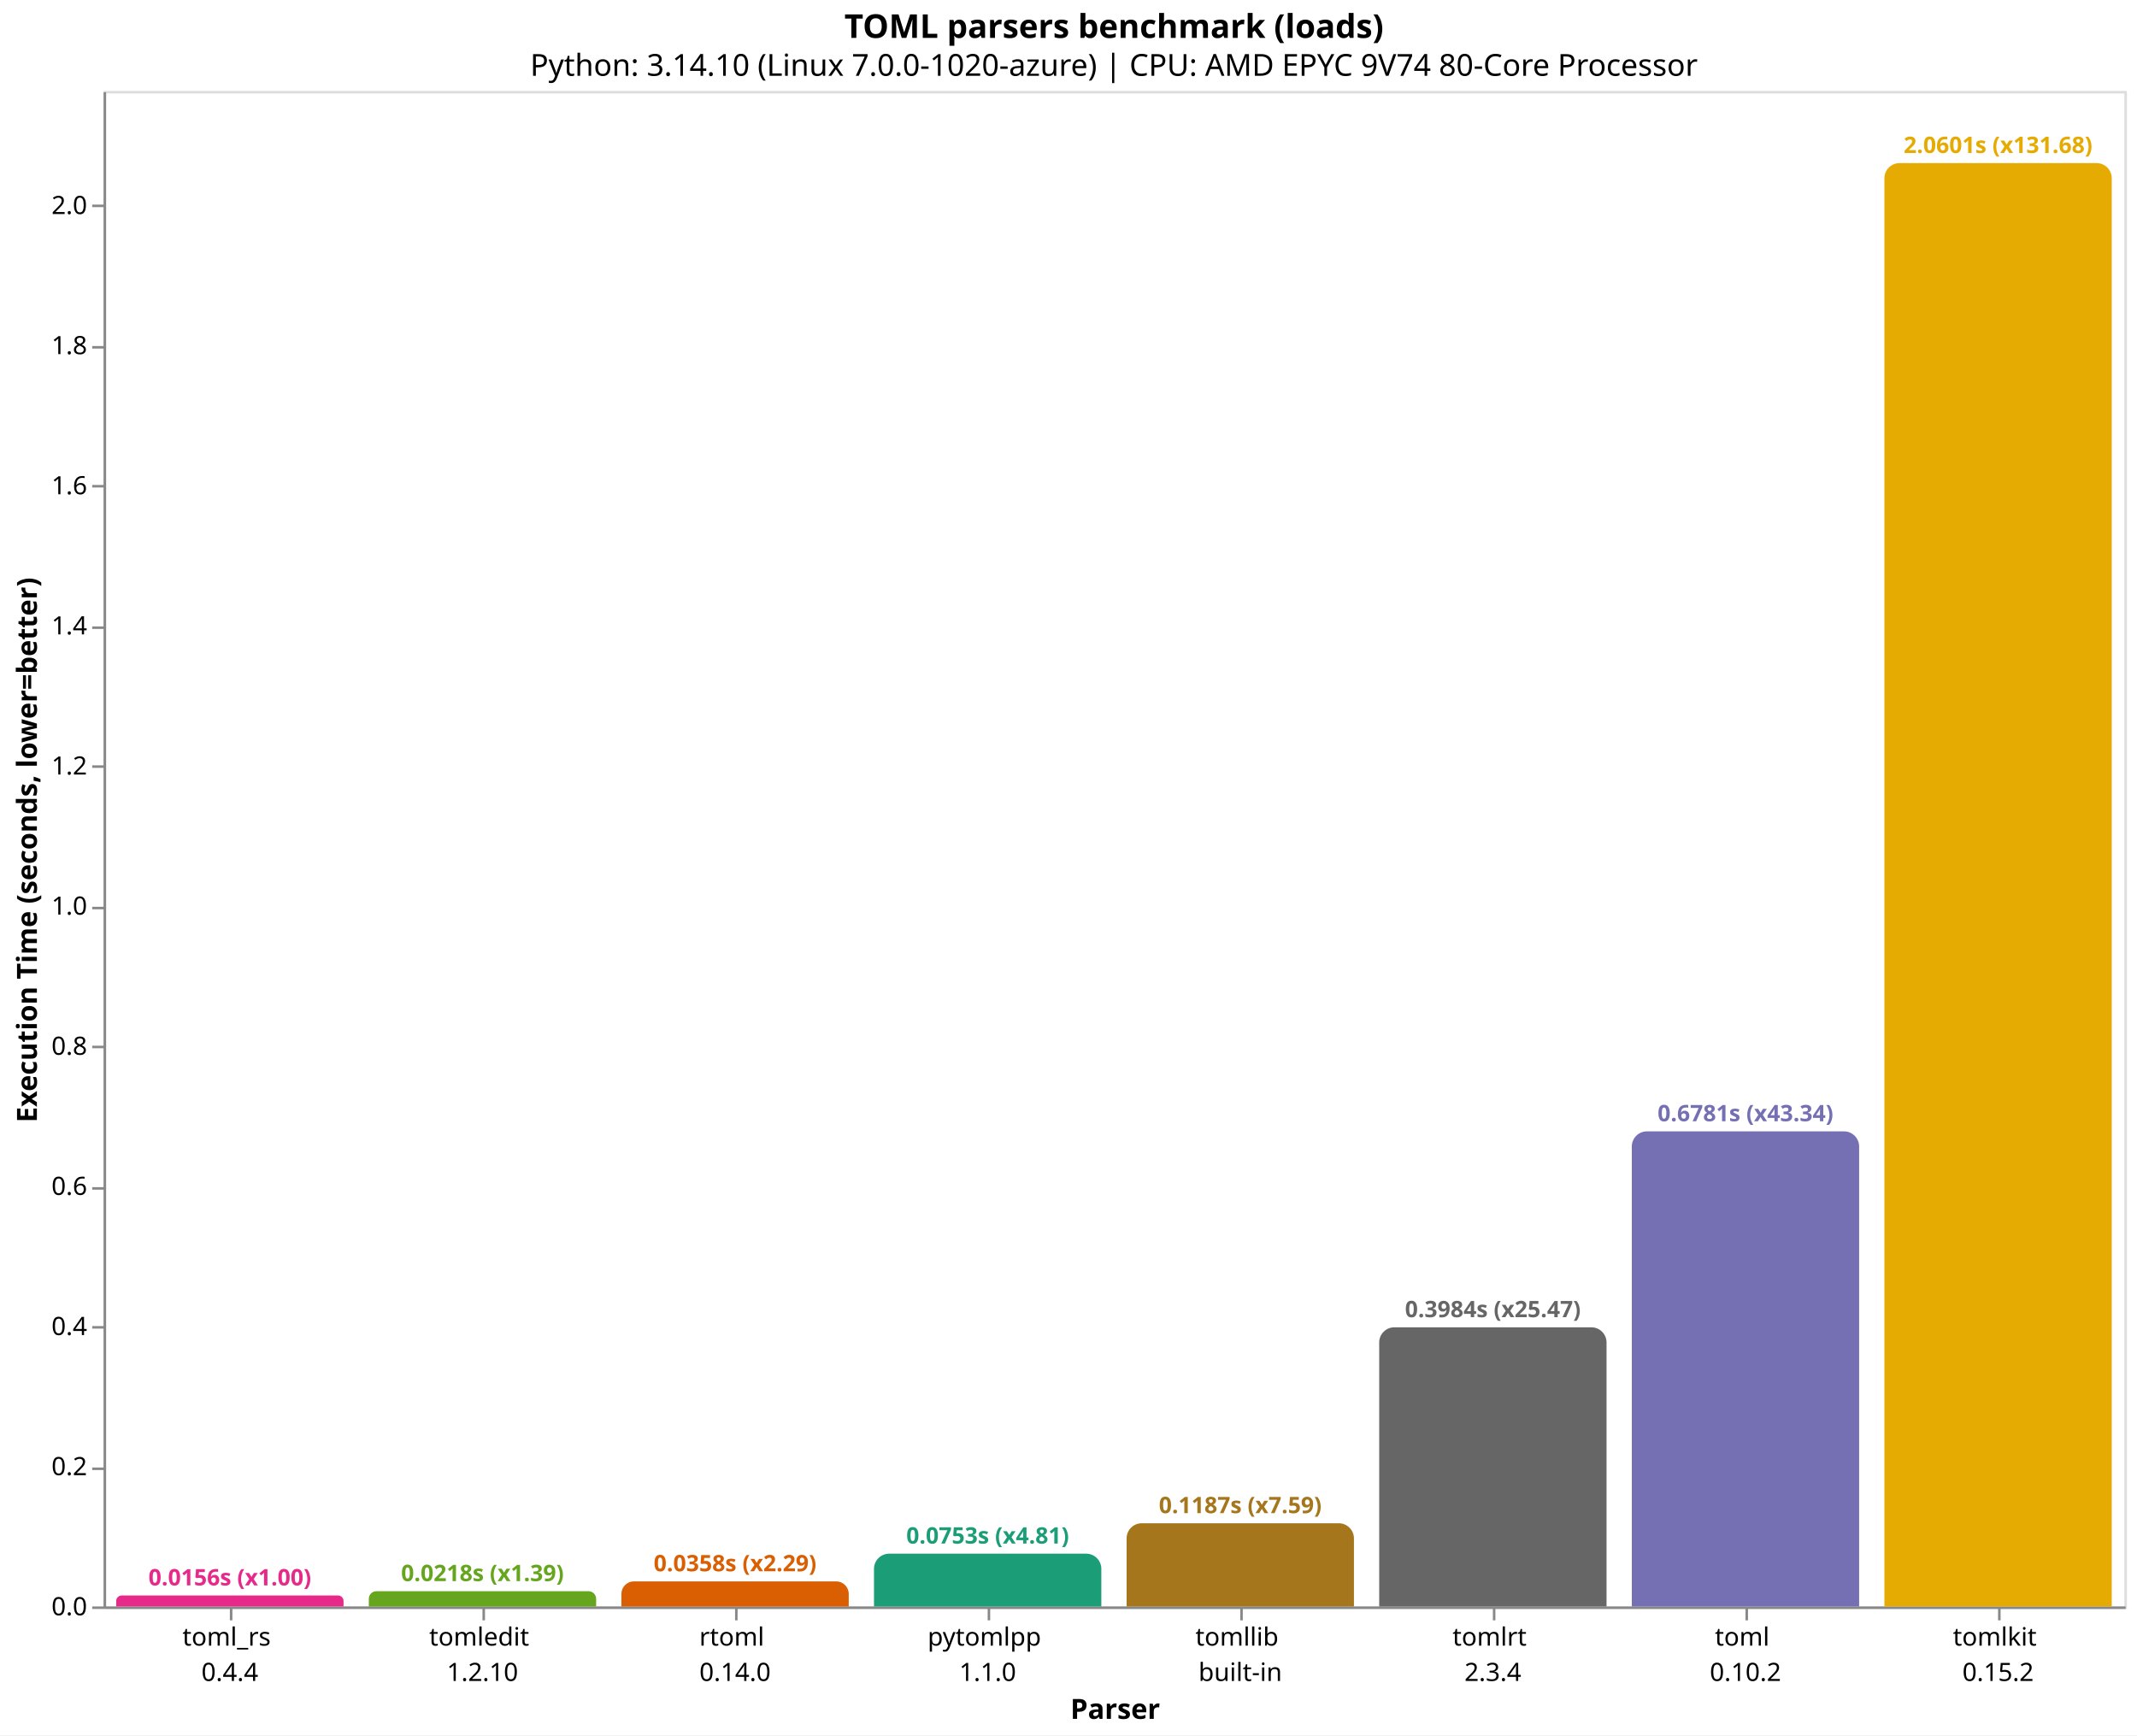
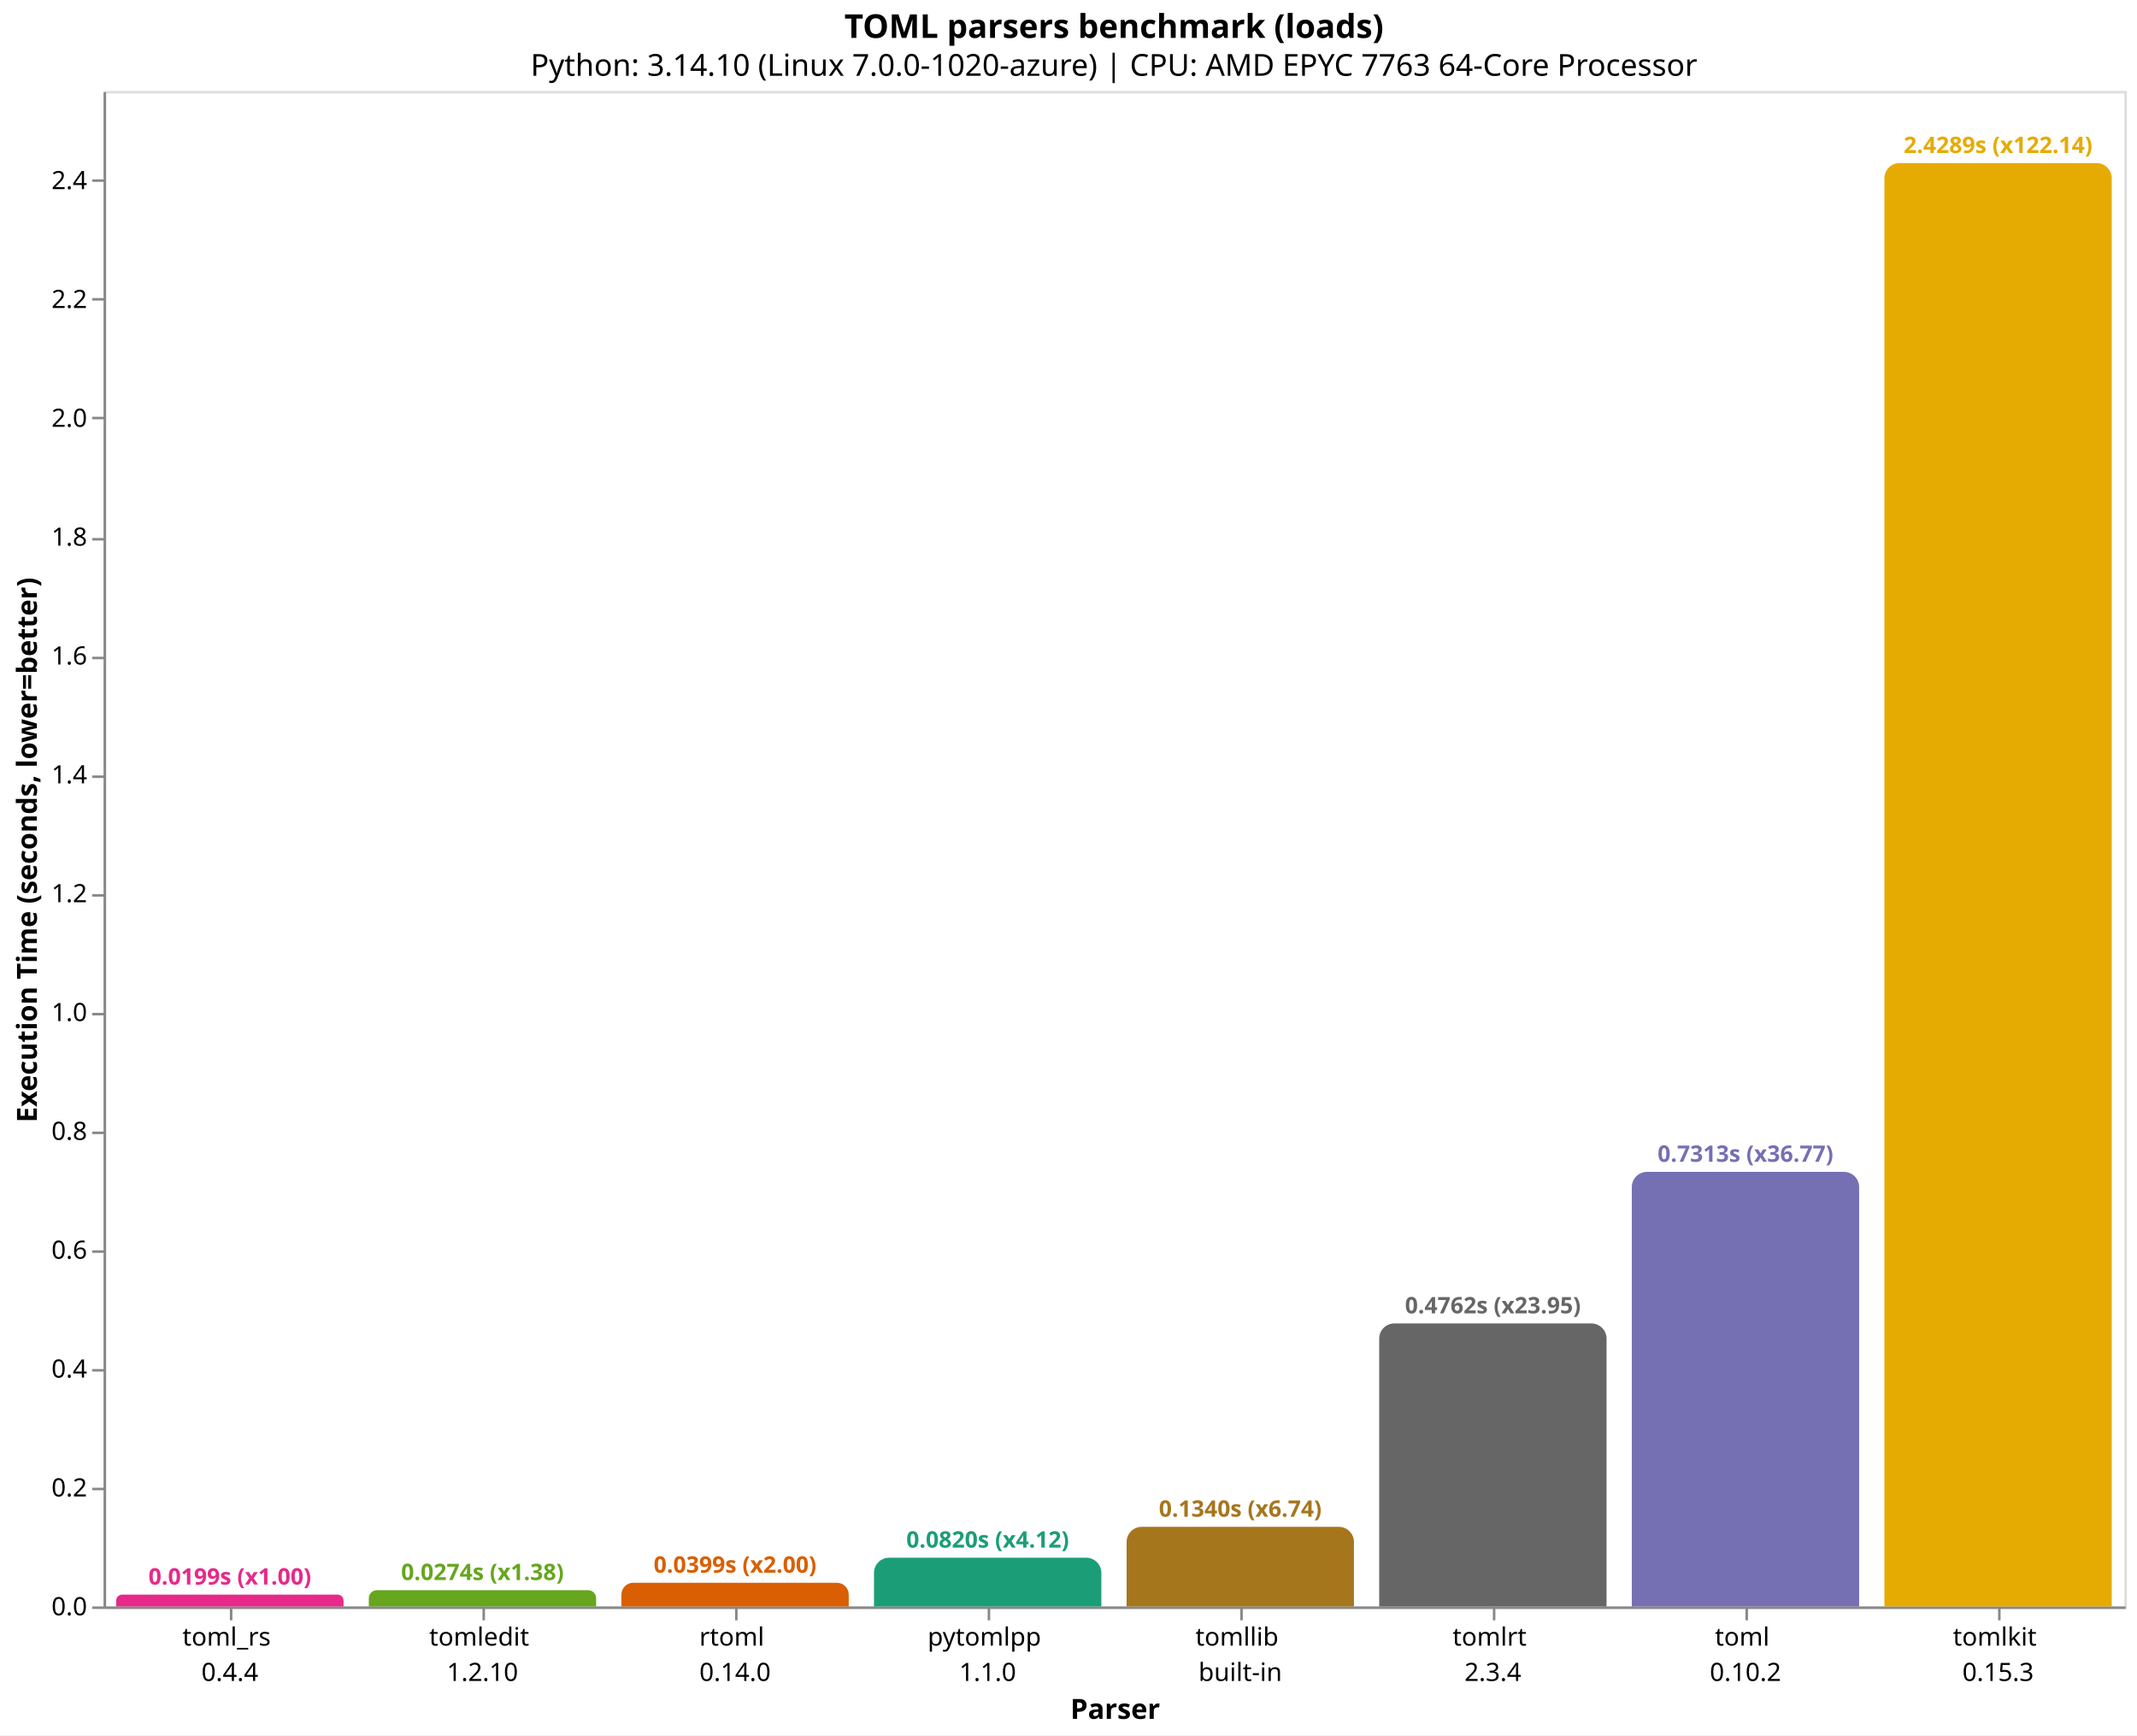
<svg xmlns="http://www.w3.org/2000/svg" version="1.1" class="marks" width="846" height="687" viewBox="0 0 846 687">
  <rect width="846" height="687" fill="white" />
  <g fill="none" stroke-miterlimit="10" transform="translate(41,36)">
    <g class="mark-group role-frame root" role="graphics-object" aria-roledescription="group mark container">
      <g transform="translate(0,0)">
        <path class="background" aria-hidden="true" d="M0.5,0.5h800v600h-800Z" stroke="#ddd" />
        <g>
-           <g class="mark-group role-axis" role="graphics-symbol" aria-roledescription="axis" aria-label="X-axis titled 'Parser' for a discrete scale with 8 values: toml_rs&#10;0.4.4, tomledit&#10;1.2.10, rtoml&#10;0.14.0, pytomlpp&#10;1.1.0, tomllib&#10;built-in, ending with tomlkit&#10;0.15.2">
+           <g class="mark-group role-axis" role="graphics-symbol" aria-roledescription="axis" aria-label="X-axis titled 'Parser' for a discrete scale with 8 values: toml_rs&#10;0.4.4, tomledit&#10;1.2.10, rtoml&#10;0.14.0, pytomlpp&#10;1.1.0, tomllib&#10;built-in, ending with tomlkit&#10;0.15.3">
            <g transform="translate(0.5,600.5)">
              <path class="background" aria-hidden="true" d="M0,0h0v0h0Z" pointer-events="none" />
              <g>
                <g class="mark-rule role-axis-tick" pointer-events="none">
                  <line transform="translate(50,0)" x2="0" y2="5" stroke="#888" stroke-width="1" opacity="1" />
                  <line transform="translate(150,0)" x2="0" y2="5" stroke="#888" stroke-width="1" opacity="1" />
                  <line transform="translate(250,0)" x2="0" y2="5" stroke="#888" stroke-width="1" opacity="1" />
                  <line transform="translate(350,0)" x2="0" y2="5" stroke="#888" stroke-width="1" opacity="1" />
                  <line transform="translate(450,0)" x2="0" y2="5" stroke="#888" stroke-width="1" opacity="1" />
                  <line transform="translate(550,0)" x2="0" y2="5" stroke="#888" stroke-width="1" opacity="1" />
                  <line transform="translate(650,0)" x2="0" y2="5" stroke="#888" stroke-width="1" opacity="1" />
                  <line transform="translate(750,0)" x2="0" y2="5" stroke="#888" stroke-width="1" opacity="1" />
                </g>
                <g class="mark-text role-axis-label" pointer-events="none">
                  <text text-anchor="middle" transform="translate(49.5,15)" font-family="sans-serif" font-size="10px" fill="#000" opacity="1">
                    <tspan>toml_rs</tspan>
                    <tspan x="0" dy="14">0.4.4</tspan>
                  </text>
                  <text text-anchor="middle" transform="translate(149.5,15)" font-family="sans-serif" font-size="10px" fill="#000" opacity="1">
                    <tspan>tomledit</tspan>
                    <tspan x="0" dy="14">1.2.10</tspan>
                  </text>
                  <text text-anchor="middle" transform="translate(249.5,15)" font-family="sans-serif" font-size="10px" fill="#000" opacity="1">
                    <tspan>rtoml</tspan>
                    <tspan x="0" dy="14">0.14.0</tspan>
                  </text>
                  <text text-anchor="middle" transform="translate(349.5,15)" font-family="sans-serif" font-size="10px" fill="#000" opacity="1">
                    <tspan>pytomlpp</tspan>
                    <tspan x="0" dy="14">1.1.0</tspan>
                  </text>
                  <text text-anchor="middle" transform="translate(449.5,15)" font-family="sans-serif" font-size="10px" fill="#000" opacity="1">
                    <tspan>tomllib</tspan>
                    <tspan x="0" dy="14">built-in</tspan>
                  </text>
                  <text text-anchor="middle" transform="translate(549.5,15)" font-family="sans-serif" font-size="10px" fill="#000" opacity="1">
                    <tspan>tomlrt</tspan>
                    <tspan x="0" dy="14">2.3.4</tspan>
                  </text>
                  <text text-anchor="middle" transform="translate(649.5,15)" font-family="sans-serif" font-size="10px" fill="#000" opacity="1">
                    <tspan>toml</tspan>
                    <tspan x="0" dy="14">0.10.2</tspan>
                  </text>
                  <text text-anchor="middle" transform="translate(749.5,15)" font-family="sans-serif" font-size="10px" fill="#000" opacity="1">
                    <tspan>tomlkit</tspan>
-                     <tspan x="0" dy="14">0.15.2</tspan>
+                     <tspan x="0" dy="14">0.15.3</tspan>
                  </text>
                </g>
                <g class="mark-rule role-axis-domain" pointer-events="none">
                  <line transform="translate(0,0)" x2="800" y2="0" stroke="#888" stroke-width="1" opacity="1" />
                </g>
                <g class="mark-text role-axis-title" pointer-events="none">
                  <text text-anchor="middle" transform="translate(400,44)" font-family="sans-serif" font-size="11px" font-weight="bold" fill="#000" opacity="1">Parser</text>
                </g>
              </g>
              <path class="foreground" aria-hidden="true" d="" pointer-events="none" display="none" />
            </g>
          </g>
-           <g class="mark-group role-axis" role="graphics-symbol" aria-roledescription="axis" aria-label="Y-axis titled 'Execution Time (seconds, lower=better)' for a linear scale with values from 0.0 to 2.2">
+           <g class="mark-group role-axis" role="graphics-symbol" aria-roledescription="axis" aria-label="Y-axis titled 'Execution Time (seconds, lower=better)' for a linear scale with values from 0.0 to 2.6">
            <g transform="translate(0.5,0.5)">
              <path class="background" aria-hidden="true" d="M0,0h0v0h0Z" pointer-events="none" />
              <g>
                <g class="mark-rule role-axis-tick" pointer-events="none">
                  <line transform="translate(0,600)" x2="-5" y2="0" stroke="#888" stroke-width="1" opacity="1" />
-                   <line transform="translate(0,545)" x2="-5" y2="0" stroke="#888" stroke-width="1" opacity="1" />
-                   <line transform="translate(0,489)" x2="-5" y2="0" stroke="#888" stroke-width="1" opacity="1" />
-                   <line transform="translate(0,434)" x2="-5" y2="0" stroke="#888" stroke-width="1" opacity="1" />
-                   <line transform="translate(0,378)" x2="-5" y2="0" stroke="#888" stroke-width="1" opacity="1" />
-                   <line transform="translate(0,323)" x2="-5" y2="0" stroke="#888" stroke-width="1" opacity="1" />
-                   <line transform="translate(0,267)" x2="-5" y2="0" stroke="#888" stroke-width="1" opacity="1" />
-                   <line transform="translate(0,212)" x2="-5" y2="0" stroke="#888" stroke-width="1" opacity="1" />
-                   <line transform="translate(0,156)" x2="-5" y2="0" stroke="#888" stroke-width="1" opacity="1" />
-                   <line transform="translate(0,101)" x2="-5" y2="0" stroke="#888" stroke-width="1" opacity="1" />
-                   <line transform="translate(0,45)" x2="-5" y2="0" stroke="#888" stroke-width="1" opacity="1" />
+                   <line transform="translate(0,553)" x2="-5" y2="0" stroke="#888" stroke-width="1" opacity="1" />
+                   <line transform="translate(0,506)" x2="-5" y2="0" stroke="#888" stroke-width="1" opacity="1" />
+                   <line transform="translate(0,459)" x2="-5" y2="0" stroke="#888" stroke-width="1" opacity="1" />
+                   <line transform="translate(0,412)" x2="-5" y2="0" stroke="#888" stroke-width="1" opacity="1" />
+                   <line transform="translate(0,365)" x2="-5" y2="0" stroke="#888" stroke-width="1" opacity="1" />
+                   <line transform="translate(0,318)" x2="-5" y2="0" stroke="#888" stroke-width="1" opacity="1" />
+                   <line transform="translate(0,271)" x2="-5" y2="0" stroke="#888" stroke-width="1" opacity="1" />
+                   <line transform="translate(0,224)" x2="-5" y2="0" stroke="#888" stroke-width="1" opacity="1" />
+                   <line transform="translate(0,177)" x2="-5" y2="0" stroke="#888" stroke-width="1" opacity="1" />
+                   <line transform="translate(0,129)" x2="-5" y2="0" stroke="#888" stroke-width="1" opacity="1" />
+                   <line transform="translate(0,82)" x2="-5" y2="0" stroke="#888" stroke-width="1" opacity="1" />
+                   <line transform="translate(0,35)" x2="-5" y2="0" stroke="#888" stroke-width="1" opacity="1" />
                </g>
                <g class="mark-text role-axis-label" pointer-events="none">
                  <text text-anchor="end" transform="translate(-7,603)" font-family="sans-serif" font-size="10px" fill="#000" opacity="1">0.0</text>
-                   <text text-anchor="end" transform="translate(-7,547.5243)" font-family="sans-serif" font-size="10px" fill="#000" opacity="1">0.2</text>
-                   <text text-anchor="end" transform="translate(-7,492.0486)" font-family="sans-serif" font-size="10px" fill="#000" opacity="1">0.4</text>
-                   <text text-anchor="end" transform="translate(-7,436.5729)" font-family="sans-serif" font-size="10px" fill="#000" opacity="1">0.6</text>
-                   <text text-anchor="end" transform="translate(-7,381.0972)" font-family="sans-serif" font-size="10px" fill="#000" opacity="1">0.8</text>
-                   <text text-anchor="end" transform="translate(-7,325.6215)" font-family="sans-serif" font-size="10px" fill="#000" opacity="1">1.0</text>
-                   <text text-anchor="end" transform="translate(-7,270.1458)" font-family="sans-serif" font-size="10px" fill="#000" opacity="1">1.2</text>
-                   <text text-anchor="end" transform="translate(-7,214.6701)" font-family="sans-serif" font-size="10px" fill="#000" opacity="1">1.4</text>
-                   <text text-anchor="end" transform="translate(-7,159.1944)" font-family="sans-serif" font-size="10px" fill="#000" opacity="1">1.6</text>
-                   <text text-anchor="end" transform="translate(-7,103.7187)" font-family="sans-serif" font-size="10px" fill="#000" opacity="1">1.8</text>
-                   <text text-anchor="end" transform="translate(-7,48.24299)" font-family="sans-serif" font-size="10px" fill="#000" opacity="1">2.0</text>
+                   <text text-anchor="end" transform="translate(-7,555.9484)" font-family="sans-serif" font-size="10px" fill="#000" opacity="1">0.2</text>
+                   <text text-anchor="end" transform="translate(-7,508.8968)" font-family="sans-serif" font-size="10px" fill="#000" opacity="1">0.4</text>
+                   <text text-anchor="end" transform="translate(-7,461.8452)" font-family="sans-serif" font-size="10px" fill="#000" opacity="1">0.6</text>
+                   <text text-anchor="end" transform="translate(-7,414.7936)" font-family="sans-serif" font-size="10px" fill="#000" opacity="1">0.8</text>
+                   <text text-anchor="end" transform="translate(-7,367.742)" font-family="sans-serif" font-size="10px" fill="#000" opacity="1">1.0</text>
+                   <text text-anchor="end" transform="translate(-7,320.6905)" font-family="sans-serif" font-size="10px" fill="#000" opacity="1">1.2</text>
+                   <text text-anchor="end" transform="translate(-7,273.6389)" font-family="sans-serif" font-size="10px" fill="#000" opacity="1">1.4</text>
+                   <text text-anchor="end" transform="translate(-7,226.5873)" font-family="sans-serif" font-size="10px" fill="#000" opacity="1">1.6</text>
+                   <text text-anchor="end" transform="translate(-7,179.5357)" font-family="sans-serif" font-size="10px" fill="#000" opacity="1">1.8</text>
+                   <text text-anchor="end" transform="translate(-7,132.4841)" font-family="sans-serif" font-size="10px" fill="#000" opacity="1">2.0</text>
+                   <text text-anchor="end" transform="translate(-7,85.43249)" font-family="sans-serif" font-size="10px" fill="#000" opacity="1">2.2</text>
+                   <text text-anchor="end" transform="translate(-7,38.3809)" font-family="sans-serif" font-size="10px" fill="#000" opacity="1">2.4</text>
                </g>
                <g class="mark-rule role-axis-domain" pointer-events="none">
                  <line transform="translate(0,600)" x2="0" y2="-600" stroke="#888" stroke-width="1" opacity="1" />
                </g>
                <g class="mark-text role-axis-title" pointer-events="none">
                  <text text-anchor="middle" transform="translate(-24.90137,300) rotate(-90) translate(0,-2)" font-family="sans-serif" font-size="11px" font-weight="bold" fill="#000" opacity="1">Execution Time (seconds, lower=better)</text>
                </g>
              </g>
              <path class="foreground" aria-hidden="true" d="" pointer-events="none" display="none" />
            </g>
          </g>
          <g class="mark-group role-scope" role="graphics-object" aria-roledescription="group mark container">
-             <g transform="translate(5,595.6605)">
-               <path class="background" aria-hidden="true" d="M2.17,0L87.83,0C89.028,0,90,0.972,90,2.17L90,4.339C90,4.339,90,4.339,90,4.339L0,4.339C0,4.339,0,4.339,0,4.339L0,2.17C0,0.972,0.972,0,2.17,0Z" />
+             <g transform="translate(5,595.3217)">
+               <path class="background" aria-hidden="true" d="M2.339,0L87.661,0C88.952,0,90,1.048,90,2.339L90,4.678C90,4.678,90,4.678,90,4.678L0,4.678C0,4.678,0,4.678,0,4.678L0,2.339C0,1.048,1.048,0,2.339,0Z" />
              <g clip-path="url(#clip1)">
                <g class="mark-group role-scope" role="graphics-object" aria-roledescription="group mark container">
-                   <g transform="translate(0,-595.6605)">
-                     <path class="background" aria-hidden="true" d="M0,0h90v0h-90Z" />
-                     <g>
-                       <g class="mark-rect role-mark layer_0_marks" role="graphics-object" aria-roledescription="rect mark container">
-                         <path aria-label="Parser: toml_rs&#10;0.4.4; Execution Time (seconds, lower=better): 0.015644518; parser: toml_rs; Execution Time (s): 0.0156; Slowdown: 1.00" role="graphics-symbol" aria-roledescription="bar" d="M0,595.661h90v4.339h-90Z" fill="#e7298a" />
-                       </g>
-                     </g>
-                     <path class="foreground" aria-hidden="true" d="" display="none" />
-                   </g>
-                 </g>
-               </g>
-               <path class="foreground" aria-hidden="true" d="" display="none" />
-             </g>
-             <g transform="translate(105,593.9634)">
-               <path class="background" aria-hidden="true" d="M3.018,0L86.982,0C88.648,0,90,1.352,90,3.018L90,6.037C90,6.037,90,6.037,90,6.037L0,6.037C0,6.037,0,6.037,0,6.037L0,3.018C0,1.352,1.352,0,3.018,0Z" />
+                   <g transform="translate(0,-595.3217)">
+                     <path class="background" aria-hidden="true" d="M0,0h90v0h-90Z" />
+                     <g>
+                       <g class="mark-rect role-mark layer_0_marks" role="graphics-object" aria-roledescription="rect mark container">
+                         <path aria-label="Parser: toml_rs&#10;0.4.4; Execution Time (seconds, lower=better): 0.019885955; parser: toml_rs; Execution Time (s): 0.0199; Slowdown: 1.00" role="graphics-symbol" aria-roledescription="bar" d="M0,595.322h90v4.678h-90Z" fill="#e7298a" />
+                       </g>
+                     </g>
+                     <path class="foreground" aria-hidden="true" d="" display="none" />
+                   </g>
+                 </g>
+               </g>
+               <path class="foreground" aria-hidden="true" d="" display="none" />
+             </g>
+             <g transform="translate(105,593.5492)">
+               <path class="background" aria-hidden="true" d="M3.225,0L86.775,0C88.555,0,90,1.445,90,3.225L90,6.451C90,6.451,90,6.451,90,6.451L0,6.451C0,6.451,0,6.451,0,6.451L0,3.225C0,1.445,1.445,0,3.225,0Z" />
              <g clip-path="url(#clip2)">
                <g class="mark-group role-scope" role="graphics-object" aria-roledescription="group mark container">
-                   <g transform="translate(0,-593.9634)">
-                     <path class="background" aria-hidden="true" d="M0,0h90v0h-90Z" />
-                     <g>
-                       <g class="mark-rect role-mark layer_0_marks" role="graphics-object" aria-roledescription="rect mark container">
-                         <path aria-label="Parser: tomledit&#10;1.2.10; Execution Time (seconds, lower=better): 0.021763148; parser: tomledit; Execution Time (s): 0.0218; Slowdown: 1.39" role="graphics-symbol" aria-roledescription="bar" d="M0,593.963h90v6.037h-90Z" fill="#66a61e" />
-                       </g>
-                     </g>
-                     <path class="foreground" aria-hidden="true" d="" display="none" />
-                   </g>
-                 </g>
-               </g>
-               <path class="foreground" aria-hidden="true" d="" display="none" />
-             </g>
-             <g transform="translate(205,590.0753)">
-               <path class="background" aria-hidden="true" d="M4.962,0L85.038,0C87.776,0,90,2.224,90,4.962L90,9.925C90,9.925,90,9.925,90,9.925L0,9.925C0,9.925,0,9.925,0,9.925L0,4.962C0,2.224,2.224,0,4.962,0Z" />
+                   <g transform="translate(0,-593.5492)">
+                     <path class="background" aria-hidden="true" d="M0,0h90v0h-90Z" />
+                     <g>
+                       <g class="mark-rect role-mark layer_0_marks" role="graphics-object" aria-roledescription="rect mark container">
+                         <path aria-label="Parser: tomledit&#10;1.2.10; Execution Time (seconds, lower=better): 0.027420211; parser: tomledit; Execution Time (s): 0.0274; Slowdown: 1.38" role="graphics-symbol" aria-roledescription="bar" d="M0,593.549h90v6.451h-90Z" fill="#66a61e" />
+                       </g>
+                     </g>
+                     <path class="foreground" aria-hidden="true" d="" display="none" />
+                   </g>
+                 </g>
+               </g>
+               <path class="foreground" aria-hidden="true" d="" display="none" />
+             </g>
+             <g transform="translate(205,590.6248)">
+               <path class="background" aria-hidden="true" d="M4.688,0L85.312,0C87.9,0,90,2.1,90,4.688L90,9.375C90,9.375,90,9.375,90,9.375L0,9.375C0,9.375,0,9.375,0,9.375L0,4.688C0,2.1,2.1,0,4.688,0Z" />
              <g clip-path="url(#clip3)">
                <g class="mark-group role-scope" role="graphics-object" aria-roledescription="group mark container">
-                   <g transform="translate(0,-590.0753)">
-                     <path class="background" aria-hidden="true" d="M0,0h90v0h-90Z" />
-                     <g>
-                       <g class="mark-rect role-mark layer_0_marks" role="graphics-object" aria-roledescription="rect mark container">
-                         <path aria-label="Parser: rtoml&#10;0.14.0; Execution Time (seconds, lower=better): 0.035780213; parser: rtoml; Execution Time (s): 0.0358; Slowdown: 2.29" role="graphics-symbol" aria-roledescription="bar" d="M0,590.075h90v9.925h-90Z" fill="#d95f02" />
-                       </g>
-                     </g>
-                     <path class="foreground" aria-hidden="true" d="" display="none" />
-                   </g>
-                 </g>
-               </g>
-               <path class="foreground" aria-hidden="true" d="" display="none" />
-             </g>
-             <g transform="translate(305,579.108)">
-               <path class="background" aria-hidden="true" d="M6,0L84,0C87.311,0,90,2.689,90,6L90,20.892C90,20.892,90,20.892,90,20.892L0,20.892C0,20.892,0,20.892,0,20.892L0,6C0,2.689,2.689,0,6,0Z" />
+                   <g transform="translate(0,-590.6248)">
+                     <path class="background" aria-hidden="true" d="M0,0h90v0h-90Z" />
+                     <g>
+                       <g class="mark-rect role-mark layer_0_marks" role="graphics-object" aria-roledescription="rect mark container">
+                         <path aria-label="Parser: rtoml&#10;0.14.0; Execution Time (seconds, lower=better): 0.039850587; parser: rtoml; Execution Time (s): 0.0399; Slowdown: 2.00" role="graphics-symbol" aria-roledescription="bar" d="M0,590.625h90v9.375h-90Z" fill="#d95f02" />
+                       </g>
+                     </g>
+                     <path class="foreground" aria-hidden="true" d="" display="none" />
+                   </g>
+                 </g>
+               </g>
+               <path class="foreground" aria-hidden="true" d="" display="none" />
+             </g>
+             <g transform="translate(305,580.7048)">
+               <path class="background" aria-hidden="true" d="M6,0L84,0C87.311,0,90,2.689,90,6L90,19.295C90,19.295,90,19.295,90,19.295L0,19.295C0,19.295,0,19.295,0,19.295L0,6C0,2.689,2.689,0,6,0Z" />
              <g clip-path="url(#clip4)">
                <g class="mark-group role-scope" role="graphics-object" aria-roledescription="group mark container">
-                   <g transform="translate(0,-579.108)">
-                     <path class="background" aria-hidden="true" d="M0,0h90v0h-90Z" />
-                     <g>
-                       <g class="mark-rect role-mark layer_0_marks" role="graphics-object" aria-roledescription="rect mark container">
-                         <path aria-label="Parser: pytomlpp&#10;1.1.0; Execution Time (seconds, lower=better): 0.075319288; parser: pytomlpp; Execution Time (s): 0.0753; Slowdown: 4.81" role="graphics-symbol" aria-roledescription="bar" d="M0,579.108h90v20.892h-90Z" fill="#1b9e77" />
-                       </g>
-                     </g>
-                     <path class="foreground" aria-hidden="true" d="" display="none" />
-                   </g>
-                 </g>
-               </g>
-               <path class="foreground" aria-hidden="true" d="" display="none" />
-             </g>
-             <g transform="translate(405,567.0632)">
-               <path class="background" aria-hidden="true" d="M6,0L84,0C87.311,0,90,2.689,90,6L90,32.937C90,32.937,90,32.937,90,32.937L0,32.937C0,32.937,0,32.937,0,32.937L0,6C0,2.689,2.689,0,6,0Z" />
+                   <g transform="translate(0,-580.7048)">
+                     <path class="background" aria-hidden="true" d="M0,0h90v0h-90Z" />
+                     <g>
+                       <g class="mark-rect role-mark layer_0_marks" role="graphics-object" aria-roledescription="rect mark container">
+                         <path aria-label="Parser: pytomlpp&#10;1.1.0; Execution Time (seconds, lower=better): 0.08201735; parser: pytomlpp; Execution Time (s): 0.0820; Slowdown: 4.12" role="graphics-symbol" aria-roledescription="bar" d="M0,580.705h90v19.295h-90Z" fill="#1b9e77" />
+                       </g>
+                     </g>
+                     <path class="foreground" aria-hidden="true" d="" display="none" />
+                   </g>
+                 </g>
+               </g>
+               <path class="foreground" aria-hidden="true" d="" display="none" />
+             </g>
+             <g transform="translate(405,568.4752)">
+               <path class="background" aria-hidden="true" d="M6,0L84,0C87.311,0,90,2.689,90,6L90,31.525C90,31.525,90,31.525,90,31.525L0,31.525C0,31.525,0,31.525,0,31.525L0,6C0,2.689,2.689,0,6,0Z" />
              <g clip-path="url(#clip5)">
                <g class="mark-group role-scope" role="graphics-object" aria-roledescription="group mark container">
-                   <g transform="translate(0,-567.0632)">
-                     <path class="background" aria-hidden="true" d="M0,0h90v0h-90Z" />
-                     <g>
-                       <g class="mark-rect role-mark layer_0_marks" role="graphics-object" aria-roledescription="rect mark container">
-                         <path aria-label="Parser: tomllib&#10;built-in; Execution Time (seconds, lower=better): 0.118743221; parser: tomllib; Execution Time (s): 0.1187; Slowdown: 7.59" role="graphics-symbol" aria-roledescription="bar" d="M0,567.063h90v32.937h-90Z" fill="#a6761d" />
-                       </g>
-                     </g>
-                     <path class="foreground" aria-hidden="true" d="" display="none" />
-                   </g>
-                 </g>
-               </g>
-               <path class="foreground" aria-hidden="true" d="" display="none" />
-             </g>
-             <g transform="translate(505,489.485)">
-               <path class="background" aria-hidden="true" d="M6,0L84,0C87.311,0,90,2.689,90,6L90,110.515C90,110.515,90,110.515,90,110.515L0,110.515C0,110.515,0,110.515,0,110.515L0,6C0,2.689,2.689,0,6,0Z" />
+                   <g transform="translate(0,-568.4752)">
+                     <path class="background" aria-hidden="true" d="M0,0h90v0h-90Z" />
+                     <g>
+                       <g class="mark-rect role-mark layer_0_marks" role="graphics-object" aria-roledescription="rect mark container">
+                         <path aria-label="Parser: tomllib&#10;built-in; Execution Time (seconds, lower=better): 0.13400103; parser: tomllib; Execution Time (s): 0.1340; Slowdown: 6.74" role="graphics-symbol" aria-roledescription="bar" d="M0,568.475h90v31.525h-90Z" fill="#a6761d" />
+                       </g>
+                     </g>
+                     <path class="foreground" aria-hidden="true" d="" display="none" />
+                   </g>
+                 </g>
+               </g>
+               <path class="foreground" aria-hidden="true" d="" display="none" />
+             </g>
+             <g transform="translate(505,487.9599)">
+               <path class="background" aria-hidden="true" d="M6,0L84,0C87.311,0,90,2.689,90,6L90,112.04C90,112.04,90,112.04,90,112.04L0,112.04C0,112.04,0,112.04,0,112.04L0,6C0,2.689,2.689,0,6,0Z" />
              <g clip-path="url(#clip6)">
                <g class="mark-group role-scope" role="graphics-object" aria-roledescription="group mark container">
-                   <g transform="translate(0,-489.485)">
-                     <path class="background" aria-hidden="true" d="M0,0h90v0h-90Z" />
-                     <g>
-                       <g class="mark-rect role-mark layer_0_marks" role="graphics-object" aria-roledescription="rect mark container">
-                         <path aria-label="Parser: tomlrt&#10;2.3.4; Execution Time (seconds, lower=better): 0.398426535; parser: tomlrt; Execution Time (s): 0.3984; Slowdown: 25.47" role="graphics-symbol" aria-roledescription="bar" d="M0,489.485h90v110.515h-90Z" fill="#666666" />
-                       </g>
-                     </g>
-                     <path class="foreground" aria-hidden="true" d="" display="none" />
-                   </g>
-                 </g>
-               </g>
-               <path class="foreground" aria-hidden="true" d="" display="none" />
-             </g>
-             <g transform="translate(605,411.9084)">
-               <path class="background" aria-hidden="true" d="M6,0L84,0C87.311,0,90,2.689,90,6L90,188.092C90,188.092,90,188.092,90,188.092L0,188.092C0,188.092,0,188.092,0,188.092L0,6C0,2.689,2.689,0,6,0Z" />
+                   <g transform="translate(0,-487.9599)">
+                     <path class="background" aria-hidden="true" d="M0,0h90v0h-90Z" />
+                     <g>
+                       <g class="mark-rect role-mark layer_0_marks" role="graphics-object" aria-roledescription="rect mark container">
+                         <path aria-label="Parser: tomlrt&#10;2.3.4; Execution Time (seconds, lower=better): 0.476243773; parser: tomlrt; Execution Time (s): 0.4762; Slowdown: 23.95" role="graphics-symbol" aria-roledescription="bar" d="M0,487.96h90v112.04h-90Z" fill="#666666" />
+                       </g>
+                     </g>
+                     <path class="foreground" aria-hidden="true" d="" display="none" />
+                   </g>
+                 </g>
+               </g>
+               <path class="foreground" aria-hidden="true" d="" display="none" />
+             </g>
+             <g transform="translate(605,427.9567)">
+               <path class="background" aria-hidden="true" d="M6,0L84,0C87.311,0,90,2.689,90,6L90,172.043C90,172.043,90,172.043,90,172.043L0,172.043C0,172.043,0,172.043,0,172.043L0,6C0,2.689,2.689,0,6,0Z" />
              <g clip-path="url(#clip7)">
                <g class="mark-group role-scope" role="graphics-object" aria-roledescription="group mark container">
-                   <g transform="translate(0,-411.9084)">
-                     <path class="background" aria-hidden="true" d="M0,0h90v0h-90Z" />
-                     <g>
-                       <g class="mark-rect role-mark layer_0_marks" role="graphics-object" aria-roledescription="rect mark container">
-                         <path aria-label="Parser: toml&#10;0.10.2; Execution Time (seconds, lower=better): 0.678104606; parser: toml; Execution Time (s): 0.6781; Slowdown: 43.34" role="graphics-symbol" aria-roledescription="bar" d="M0,411.908h90v188.092h-90Z" fill="#7570b3" />
+                   <g transform="translate(0,-427.9567)">
+                     <path class="background" aria-hidden="true" d="M0,0h90v0h-90Z" />
+                     <g>
+                       <g class="mark-rect role-mark layer_0_marks" role="graphics-object" aria-roledescription="rect mark container">
+                         <path aria-label="Parser: toml&#10;0.10.2; Execution Time (seconds, lower=better): 0.731296377; parser: toml; Execution Time (s): 0.7313; Slowdown: 36.77" role="graphics-symbol" aria-roledescription="bar" d="M0,427.957h90v172.043h-90Z" fill="#7570b3" />
                      </g>
                    </g>
                    <path class="foreground" aria-hidden="true" d="" display="none" />
                  </g>
                </g>
              </g>
              <path class="foreground" aria-hidden="true" d="" display="none" />
            </g>
            <g transform="translate(705,28.57143)">
              <path class="background" aria-hidden="true" d="M6,0L84,0C87.311,0,90,2.689,90,6L90,571.429C90,571.429,90,571.429,90,571.429L0,571.429C0,571.429,0,571.429,0,571.429L0,6C0,2.689,2.689,0,6,0Z" />
              <g clip-path="url(#clip8)">
                <g class="mark-group role-scope" role="graphics-object" aria-roledescription="group mark container">
                  <g transform="translate(0,-28.57143)">
                    <path class="background" aria-hidden="true" d="M0,0h90v0h-90Z" />
                    <g>
                      <g class="mark-rect role-mark layer_0_marks" role="graphics-object" aria-roledescription="rect mark container">
-                         <path aria-label="Parser: tomlkit&#10;0.15.2; Execution Time (seconds, lower=better): 2.060104004; parser: tomlkit; Execution Time (s): 2.0601; Slowdown: 131.68" role="graphics-symbol" aria-roledescription="bar" d="M0,28.571h90v571.429h-90Z" fill="#e6ab02" />
+                         <path aria-label="Parser: tomlkit&#10;0.15.3; Execution Time (seconds, lower=better): 2.428944702; parser: tomlkit; Execution Time (s): 2.4289; Slowdown: 122.14" role="graphics-symbol" aria-roledescription="bar" d="M0,28.571h90v571.429h-90Z" fill="#e6ab02" />
                      </g>
                    </g>
                    <path class="foreground" aria-hidden="true" d="" display="none" />
                  </g>
                </g>
              </g>
              <path class="foreground" aria-hidden="true" d="" display="none" />
            </g>
          </g>
          <g class="mark-text role-mark layer_1_marks" role="graphics-object" aria-roledescription="text mark container">
-             <text aria-label="Parser: toml_rs&#10;0.4.4; Execution Time (seconds, lower=better): 0.015644518; parser: toml_rs; label: 0.0156s (x1.00); Execution Time (s): 0.0156; Slowdown: 1.00" role="graphics-symbol" aria-roledescription="text mark" text-anchor="middle" transform="translate(50,591.6605)" font-family="sans-serif" font-size="9px" font-weight="bold" fill="#e7298a">0.0156s (x1.00)</text>
-             <text aria-label="Parser: tomledit&#10;1.2.10; Execution Time (seconds, lower=better): 0.021763148; parser: tomledit; label: 0.0218s (x1.39); Execution Time (s): 0.0218; Slowdown: 1.39" role="graphics-symbol" aria-roledescription="text mark" text-anchor="middle" transform="translate(150,589.9634)" font-family="sans-serif" font-size="9px" font-weight="bold" fill="#66a61e">0.0218s (x1.39)</text>
-             <text aria-label="Parser: rtoml&#10;0.14.0; Execution Time (seconds, lower=better): 0.035780213; parser: rtoml; label: 0.0358s (x2.29); Execution Time (s): 0.0358; Slowdown: 2.29" role="graphics-symbol" aria-roledescription="text mark" text-anchor="middle" transform="translate(250,586.0753)" font-family="sans-serif" font-size="9px" font-weight="bold" fill="#d95f02">0.0358s (x2.29)</text>
-             <text aria-label="Parser: pytomlpp&#10;1.1.0; Execution Time (seconds, lower=better): 0.075319288; parser: pytomlpp; label: 0.0753s (x4.81); Execution Time (s): 0.0753; Slowdown: 4.81" role="graphics-symbol" aria-roledescription="text mark" text-anchor="middle" transform="translate(350,575.108)" font-family="sans-serif" font-size="9px" font-weight="bold" fill="#1b9e77">0.0753s (x4.81)</text>
-             <text aria-label="Parser: tomllib&#10;built-in; Execution Time (seconds, lower=better): 0.118743221; parser: tomllib; label: 0.1187s (x7.59); Execution Time (s): 0.1187; Slowdown: 7.59" role="graphics-symbol" aria-roledescription="text mark" text-anchor="middle" transform="translate(450,563.0632)" font-family="sans-serif" font-size="9px" font-weight="bold" fill="#a6761d">0.1187s (x7.59)</text>
-             <text aria-label="Parser: tomlrt&#10;2.3.4; Execution Time (seconds, lower=better): 0.398426535; parser: tomlrt; label: 0.3984s (x25.47); Execution Time (s): 0.3984; Slowdown: 25.47" role="graphics-symbol" aria-roledescription="text mark" text-anchor="middle" transform="translate(550,485.485)" font-family="sans-serif" font-size="9px" font-weight="bold" fill="#666666">0.3984s (x25.47)</text>
-             <text aria-label="Parser: toml&#10;0.10.2; Execution Time (seconds, lower=better): 0.678104606; parser: toml; label: 0.6781s (x43.34); Execution Time (s): 0.6781; Slowdown: 43.34" role="graphics-symbol" aria-roledescription="text mark" text-anchor="middle" transform="translate(650,407.9084)" font-family="sans-serif" font-size="9px" font-weight="bold" fill="#7570b3">0.6781s (x43.34)</text>
-             <text aria-label="Parser: tomlkit&#10;0.15.2; Execution Time (seconds, lower=better): 2.060104004; parser: tomlkit; label: 2.0601s (x131.68); Execution Time (s): 2.0601; Slowdown: 131.68" role="graphics-symbol" aria-roledescription="text mark" text-anchor="middle" transform="translate(750,24.57143)" font-family="sans-serif" font-size="9px" font-weight="bold" fill="#e6ab02">2.0601s (x131.68)</text>
+             <text aria-label="Parser: toml_rs&#10;0.4.4; Execution Time (seconds, lower=better): 0.019885955; parser: toml_rs; label: 0.0199s (x1.00); Execution Time (s): 0.0199; Slowdown: 1.00" role="graphics-symbol" aria-roledescription="text mark" text-anchor="middle" transform="translate(50,591.3217)" font-family="sans-serif" font-size="9px" font-weight="bold" fill="#e7298a">0.0199s (x1.00)</text>
+             <text aria-label="Parser: tomledit&#10;1.2.10; Execution Time (seconds, lower=better): 0.027420211; parser: tomledit; label: 0.0274s (x1.38); Execution Time (s): 0.0274; Slowdown: 1.38" role="graphics-symbol" aria-roledescription="text mark" text-anchor="middle" transform="translate(150,589.5492)" font-family="sans-serif" font-size="9px" font-weight="bold" fill="#66a61e">0.0274s (x1.38)</text>
+             <text aria-label="Parser: rtoml&#10;0.14.0; Execution Time (seconds, lower=better): 0.039850587; parser: rtoml; label: 0.0399s (x2.00); Execution Time (s): 0.0399; Slowdown: 2.00" role="graphics-symbol" aria-roledescription="text mark" text-anchor="middle" transform="translate(250,586.6248)" font-family="sans-serif" font-size="9px" font-weight="bold" fill="#d95f02">0.0399s (x2.00)</text>
+             <text aria-label="Parser: pytomlpp&#10;1.1.0; Execution Time (seconds, lower=better): 0.08201735; parser: pytomlpp; label: 0.0820s (x4.12); Execution Time (s): 0.0820; Slowdown: 4.12" role="graphics-symbol" aria-roledescription="text mark" text-anchor="middle" transform="translate(350,576.7048)" font-family="sans-serif" font-size="9px" font-weight="bold" fill="#1b9e77">0.0820s (x4.12)</text>
+             <text aria-label="Parser: tomllib&#10;built-in; Execution Time (seconds, lower=better): 0.13400103; parser: tomllib; label: 0.1340s (x6.74); Execution Time (s): 0.1340; Slowdown: 6.74" role="graphics-symbol" aria-roledescription="text mark" text-anchor="middle" transform="translate(450,564.4752)" font-family="sans-serif" font-size="9px" font-weight="bold" fill="#a6761d">0.1340s (x6.74)</text>
+             <text aria-label="Parser: tomlrt&#10;2.3.4; Execution Time (seconds, lower=better): 0.476243773; parser: tomlrt; label: 0.4762s (x23.95); Execution Time (s): 0.4762; Slowdown: 23.95" role="graphics-symbol" aria-roledescription="text mark" text-anchor="middle" transform="translate(550,483.9599)" font-family="sans-serif" font-size="9px" font-weight="bold" fill="#666666">0.4762s (x23.95)</text>
+             <text aria-label="Parser: toml&#10;0.10.2; Execution Time (seconds, lower=better): 0.731296377; parser: toml; label: 0.7313s (x36.77); Execution Time (s): 0.7313; Slowdown: 36.77" role="graphics-symbol" aria-roledescription="text mark" text-anchor="middle" transform="translate(650,423.9567)" font-family="sans-serif" font-size="9px" font-weight="bold" fill="#7570b3">0.7313s (x36.77)</text>
+             <text aria-label="Parser: tomlkit&#10;0.15.3; Execution Time (seconds, lower=better): 2.428944702; parser: tomlkit; label: 2.4289s (x122.14); Execution Time (s): 2.4289; Slowdown: 122.14" role="graphics-symbol" aria-roledescription="text mark" text-anchor="middle" transform="translate(750,24.57143)" font-family="sans-serif" font-size="9px" font-weight="bold" fill="#e6ab02">2.4289s (x122.14)</text>
          </g>
          <g class="mark-group role-title">
            <g transform="translate(400,-31)">
              <path class="background" aria-hidden="true" d="M0,0h0v0h0Z" pointer-events="none" />
              <g>
                <g class="mark-text role-title-text" role="graphics-symbol" aria-roledescription="title" aria-label="Title text 'TOML parsers benchmark (loads)'" pointer-events="none">
                  <text text-anchor="middle" transform="translate(0,10)" font-family="sans-serif" font-size="13px" font-weight="bold" fill="#000" opacity="1">TOML parsers benchmark (loads)</text>
                </g>
-                 <g class="mark-text role-title-subtitle" role="graphics-symbol" aria-roledescription="subtitle" aria-label="Subtitle text 'Python: 3.14.10 (Linux 7.0.0-1020-azure) | CPU: AMD EPYC 9V74 80-Core Processor'" pointer-events="none">
-                   <text text-anchor="middle" transform="translate(0,25)" font-family="sans-serif" font-size="12px" fill="#000" opacity="1">Python: 3.14.10 (Linux 7.0.0-1020-azure) | CPU: AMD EPYC 9V74 80-Core Processor</text>
+                 <g class="mark-text role-title-subtitle" role="graphics-symbol" aria-roledescription="subtitle" aria-label="Subtitle text 'Python: 3.14.10 (Linux 7.0.0-1020-azure) | CPU: AMD EPYC 7763 64-Core Processor'" pointer-events="none">
+                   <text text-anchor="middle" transform="translate(0,25)" font-family="sans-serif" font-size="12px" fill="#000" opacity="1">Python: 3.14.10 (Linux 7.0.0-1020-azure) | CPU: AMD EPYC 7763 64-Core Processor</text>
                </g>
              </g>
              <path class="foreground" aria-hidden="true" d="" pointer-events="none" display="none" />
            </g>
          </g>
        </g>
        <path class="foreground" aria-hidden="true" d="" display="none" />
      </g>
    </g>
  </g>
  <defs>
    <clipPath id="clip1">
-       <path d="M2.17,0L87.83,0C89.028,0,90,0.972,90,2.17L90,4.339C90,4.339,90,4.339,90,4.339L0,4.339C0,4.339,0,4.339,0,4.339L0,2.17C0,0.972,0.972,0,2.17,0Z" />
+       <path d="M2.339,0L87.661,0C88.952,0,90,1.048,90,2.339L90,4.678C90,4.678,90,4.678,90,4.678L0,4.678C0,4.678,0,4.678,0,4.678L0,2.339C0,1.048,1.048,0,2.339,0Z" />
    </clipPath>
    <clipPath id="clip2">
-       <path d="M3.018,0L86.982,0C88.648,0,90,1.352,90,3.018L90,6.037C90,6.037,90,6.037,90,6.037L0,6.037C0,6.037,0,6.037,0,6.037L0,3.018C0,1.352,1.352,0,3.018,0Z" />
+       <path d="M3.225,0L86.775,0C88.555,0,90,1.445,90,3.225L90,6.451C90,6.451,90,6.451,90,6.451L0,6.451C0,6.451,0,6.451,0,6.451L0,3.225C0,1.445,1.445,0,3.225,0Z" />
    </clipPath>
    <clipPath id="clip3">
-       <path d="M4.962,0L85.038,0C87.776,0,90,2.224,90,4.962L90,9.925C90,9.925,90,9.925,90,9.925L0,9.925C0,9.925,0,9.925,0,9.925L0,4.962C0,2.224,2.224,0,4.962,0Z" />
+       <path d="M4.688,0L85.312,0C87.9,0,90,2.1,90,4.688L90,9.375C90,9.375,90,9.375,90,9.375L0,9.375C0,9.375,0,9.375,0,9.375L0,4.688C0,2.1,2.1,0,4.688,0Z" />
    </clipPath>
    <clipPath id="clip4">
-       <path d="M6,0L84,0C87.311,0,90,2.689,90,6L90,20.892C90,20.892,90,20.892,90,20.892L0,20.892C0,20.892,0,20.892,0,20.892L0,6C0,2.689,2.689,0,6,0Z" />
+       <path d="M6,0L84,0C87.311,0,90,2.689,90,6L90,19.295C90,19.295,90,19.295,90,19.295L0,19.295C0,19.295,0,19.295,0,19.295L0,6C0,2.689,2.689,0,6,0Z" />
    </clipPath>
    <clipPath id="clip5">
-       <path d="M6,0L84,0C87.311,0,90,2.689,90,6L90,32.937C90,32.937,90,32.937,90,32.937L0,32.937C0,32.937,0,32.937,0,32.937L0,6C0,2.689,2.689,0,6,0Z" />
+       <path d="M6,0L84,0C87.311,0,90,2.689,90,6L90,31.525C90,31.525,90,31.525,90,31.525L0,31.525C0,31.525,0,31.525,0,31.525L0,6C0,2.689,2.689,0,6,0Z" />
    </clipPath>
    <clipPath id="clip6">
-       <path d="M6,0L84,0C87.311,0,90,2.689,90,6L90,110.515C90,110.515,90,110.515,90,110.515L0,110.515C0,110.515,0,110.515,0,110.515L0,6C0,2.689,2.689,0,6,0Z" />
+       <path d="M6,0L84,0C87.311,0,90,2.689,90,6L90,112.04C90,112.04,90,112.04,90,112.04L0,112.04C0,112.04,0,112.04,0,112.04L0,6C0,2.689,2.689,0,6,0Z" />
    </clipPath>
    <clipPath id="clip7">
-       <path d="M6,0L84,0C87.311,0,90,2.689,90,6L90,188.092C90,188.092,90,188.092,90,188.092L0,188.092C0,188.092,0,188.092,0,188.092L0,6C0,2.689,2.689,0,6,0Z" />
+       <path d="M6,0L84,0C87.311,0,90,2.689,90,6L90,172.043C90,172.043,90,172.043,90,172.043L0,172.043C0,172.043,0,172.043,0,172.043L0,6C0,2.689,2.689,0,6,0Z" />
    </clipPath>
    <clipPath id="clip8">
      <path d="M6,0L84,0C87.311,0,90,2.689,90,6L90,571.429C90,571.429,90,571.429,90,571.429L0,571.429C0,571.429,0,571.429,0,571.429L0,6C0,2.689,2.689,0,6,0Z" />
    </clipPath>
  </defs>
</svg>
